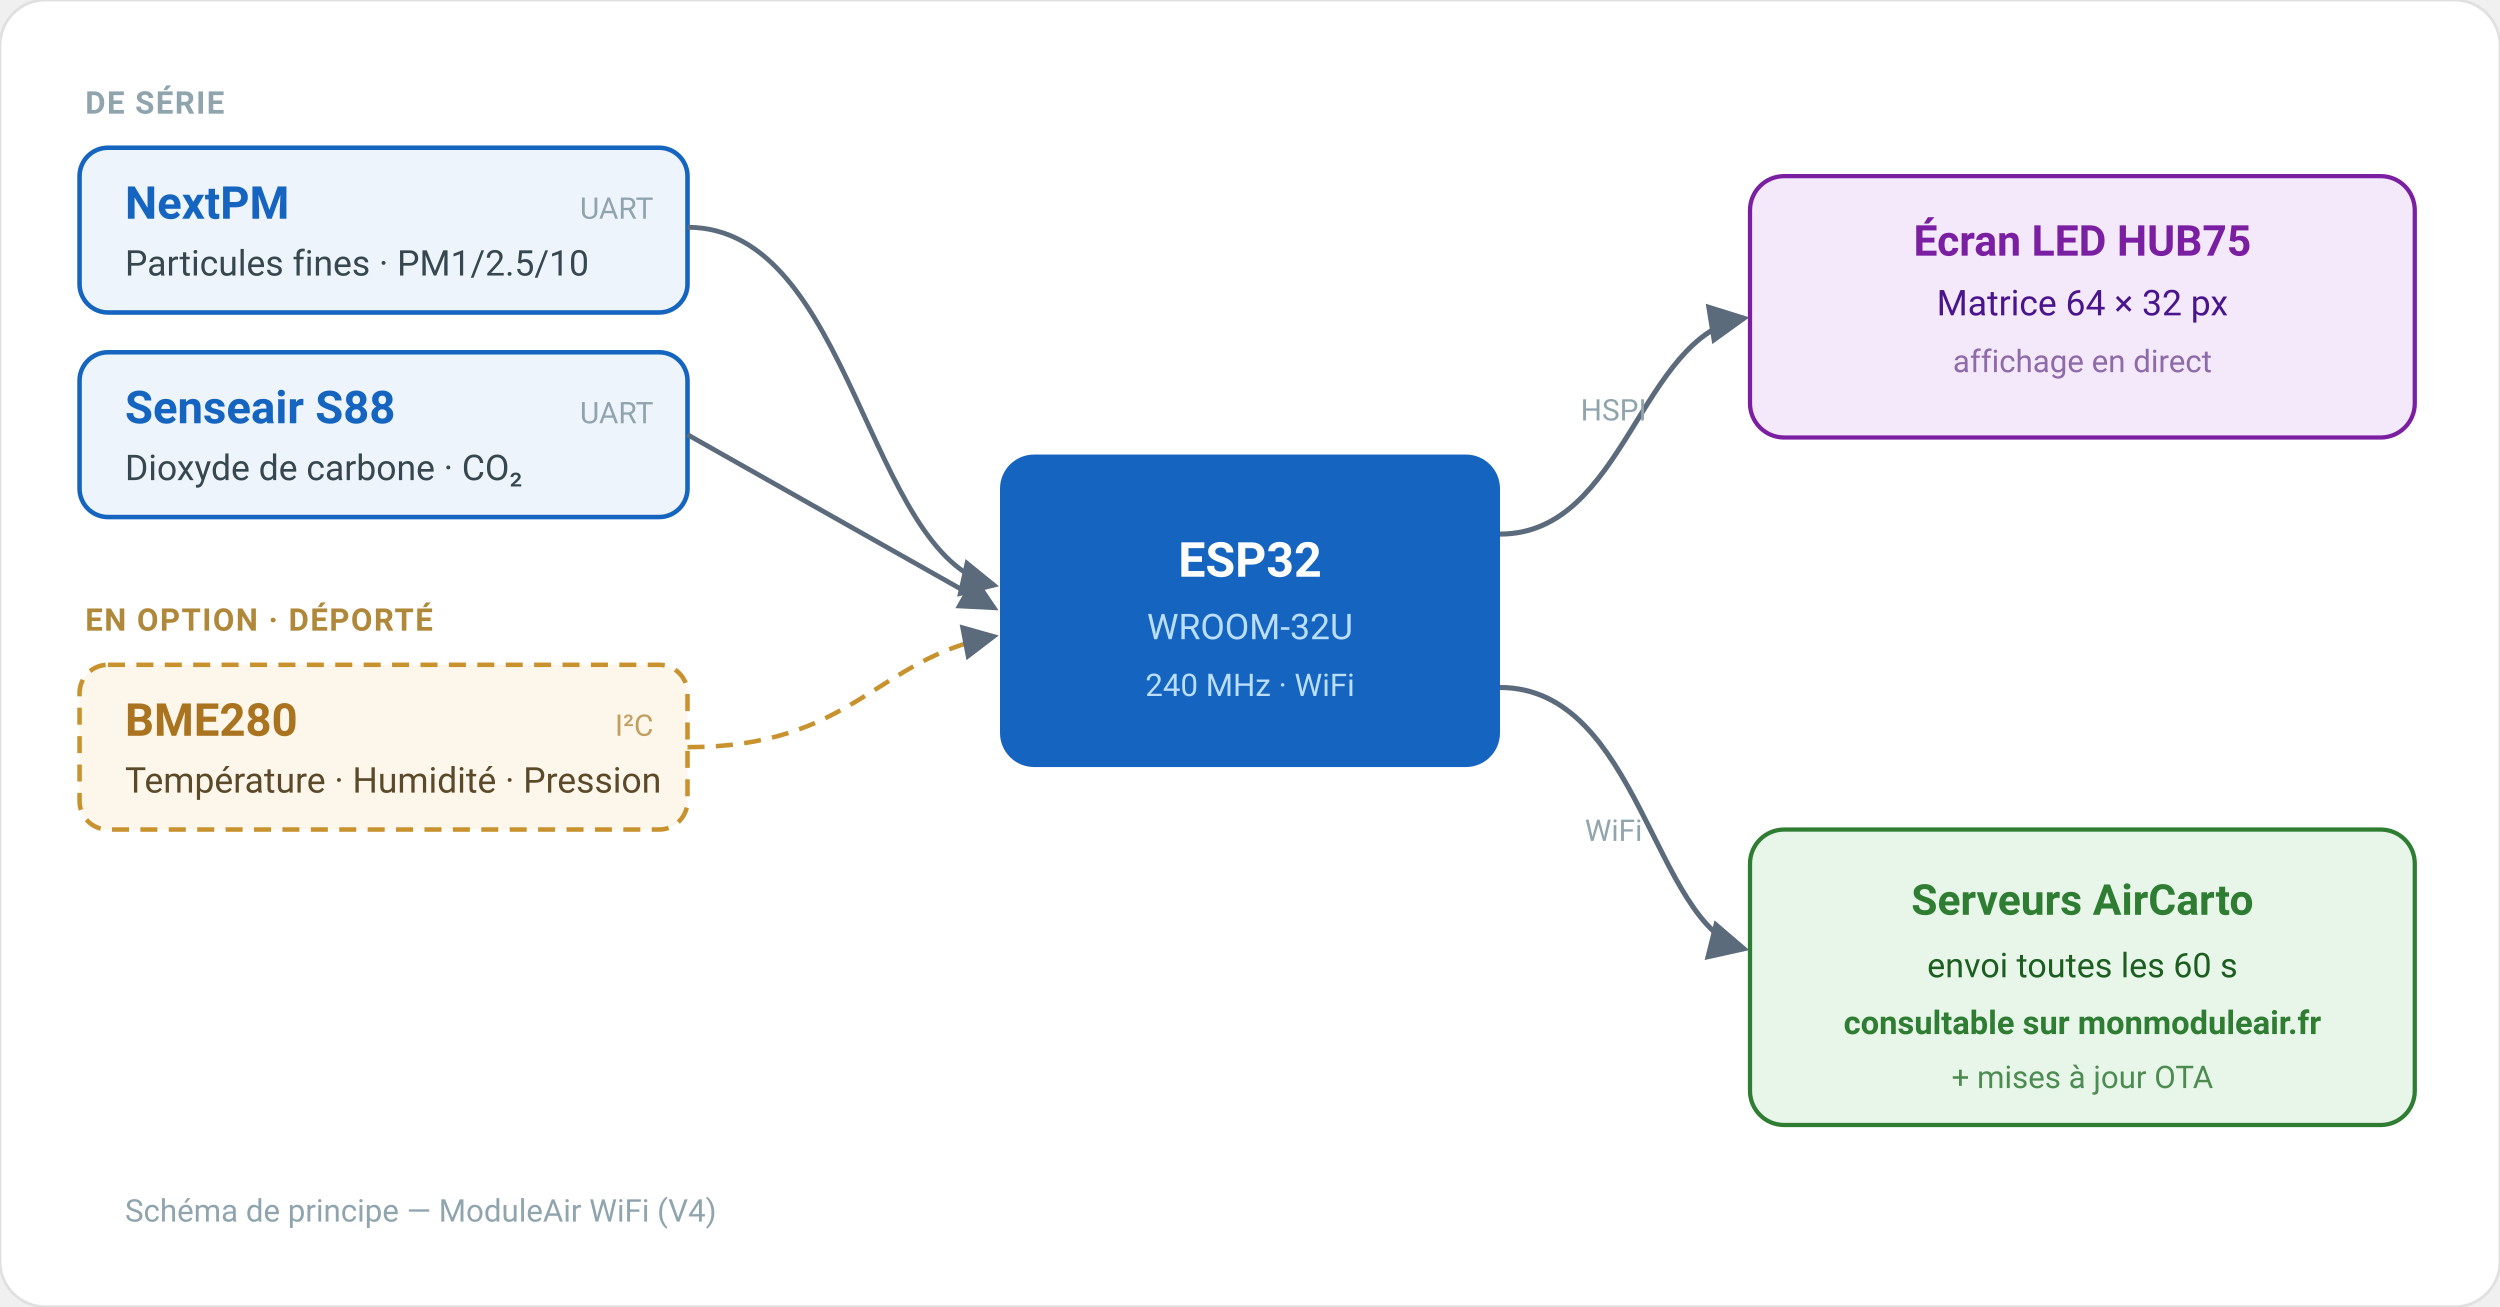
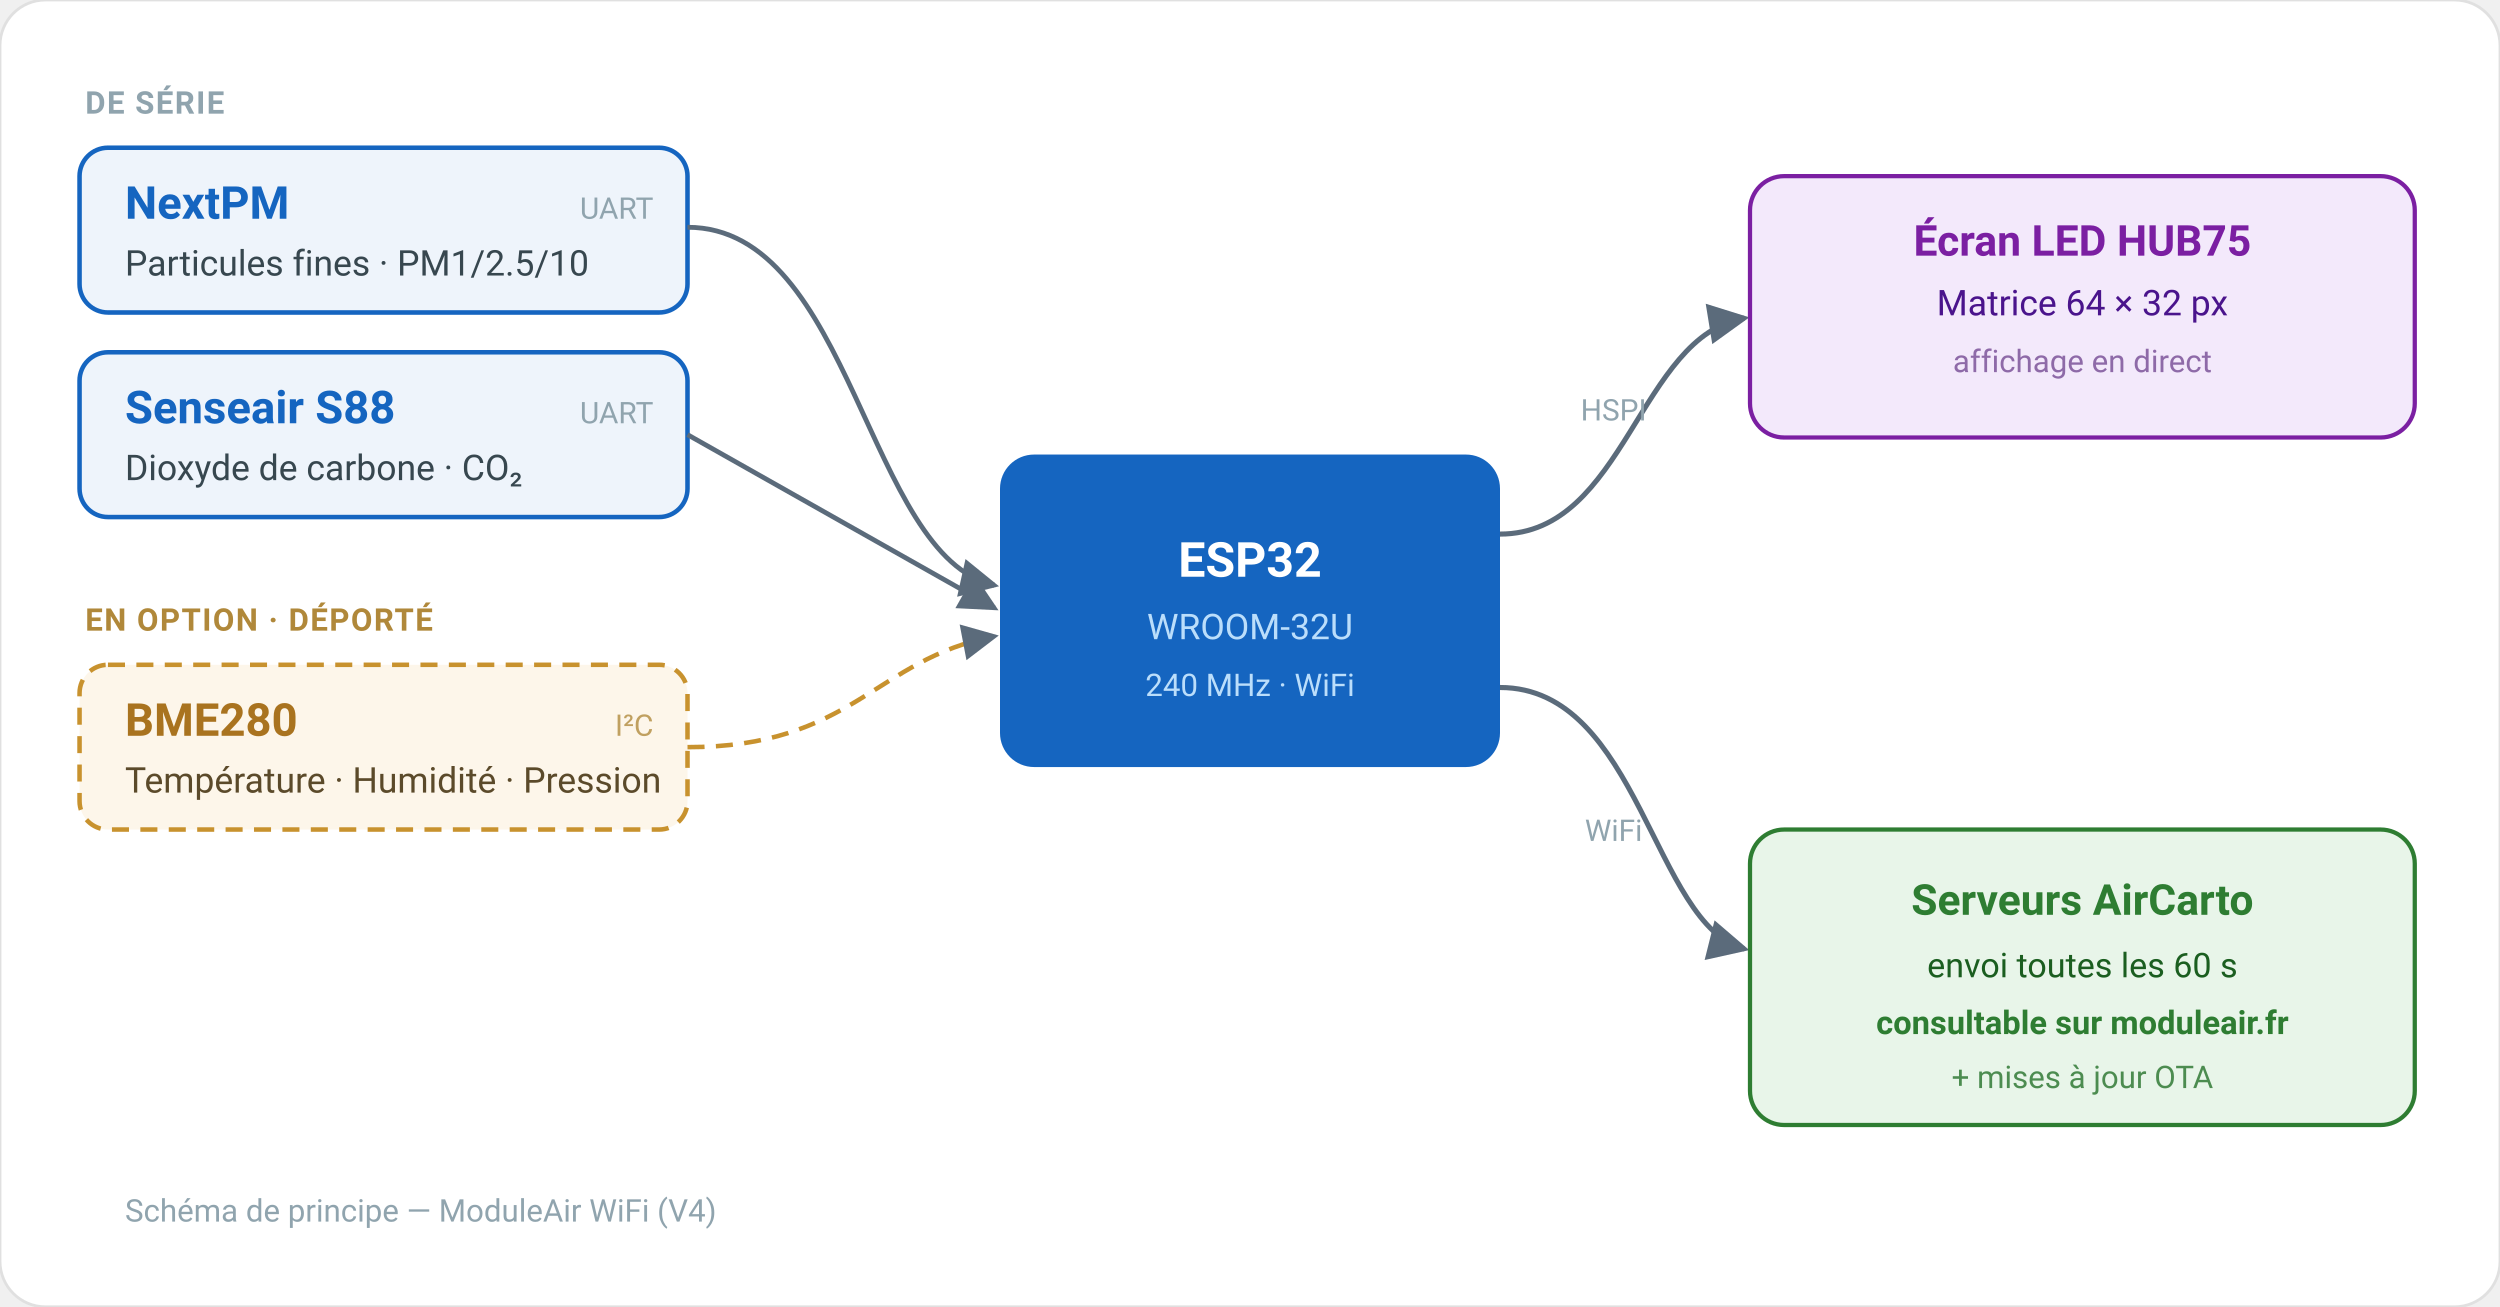
<svg xmlns="http://www.w3.org/2000/svg" viewBox="0 0 880 460" font-family="system-ui,Segoe UI,Roboto,sans-serif">
  <rect x="0" y="0" width="880" height="460" rx="16" fill="#ffffff" stroke="#e0e0e0" stroke-width="1" />
  <defs>
    <marker id="arrow" markerWidth="9" markerHeight="9" refX="7" refY="4" orient="auto">
      <path d="M0,0 L8,4 L0,8 Z" fill="#5b6b7b" />
    </marker>
  </defs>
  <text x="30" y="40" font-size="11" font-weight="700" fill="#90a4ae" letter-spacing="0.5">DE SÉRIE</text>
  <rect x="28" y="52" width="214" height="58" rx="10" fill="#eef4fb" stroke="#1565c0" stroke-width="1.6" />
  <text x="44" y="77" font-size="16" font-weight="700" fill="#1565c0">NextPM</text>
  <text x="44" y="97" font-size="12.5" fill="#37474f">Particules fines · PM1/2.5/10</text>
  <text x="230" y="77" font-size="10.5" fill="#90a4ae" text-anchor="end">UART</text>
  <rect x="28" y="124" width="214" height="58" rx="10" fill="#eef4fb" stroke="#1565c0" stroke-width="1.6" />
  <text x="44" y="149" font-size="16" font-weight="700" fill="#1565c0">Senseair S88</text>
  <text x="44" y="169" font-size="12.5" fill="#37474f">Dioxyde de carbone · CO₂</text>
  <text x="230" y="149" font-size="10.5" fill="#90a4ae" text-anchor="end">UART</text>
  <text x="30" y="222" font-size="11" font-weight="700" fill="#b0883a" letter-spacing="0.5">EN OPTION · DÉPORTÉ</text>
  <rect x="28" y="234" width="214" height="58" rx="10" fill="#fdf6ea" stroke="#c8922e" stroke-width="1.6" stroke-dasharray="6 4" />
  <text x="44" y="259" font-size="16" font-weight="700" fill="#a9731f">BME280</text>
  <text x="44" y="279" font-size="12.5" fill="#5b4a2a">Température · Humidité · Pression</text>
  <text x="230" y="259" font-size="10.5" fill="#c0a060" text-anchor="end">I²C</text>
  <path d="M242,80  C300,80 305,196 350,206" fill="none" stroke="#5b6b7b" stroke-width="1.7" marker-end="url(#arrow)" />
  <path d="M242,153 L350,214" fill="none" stroke="#5b6b7b" stroke-width="1.7" marker-end="url(#arrow)" />
  <path d="M242,263 C300,263 308,232 350,224" fill="none" stroke="#c8922e" stroke-width="1.6" stroke-dasharray="6 4" marker-end="url(#arrow)" />
  <rect x="352" y="160" width="176" height="110" rx="12" fill="#1565c0" />
  <text x="440" y="203" font-size="17" font-weight="700" fill="#ffffff" text-anchor="middle">ESP32</text>
  <text x="440" y="225" font-size="12.5" fill="#bbdefb" text-anchor="middle">WROOM-32U</text>
  <text x="440" y="245" font-size="11" fill="#bbdefb" text-anchor="middle">240 MHz · WiFi</text>
  <path d="M528,188 C572,188 577,118 614,112" fill="none" stroke="#5b6b7b" stroke-width="1.8" marker-end="url(#arrow)" />
  <text x="568" y="148" font-size="10.5" fill="#90a4ae" text-anchor="middle">HSPI</text>
  <path d="M528,242 C577,242 582,326 614,334" fill="none" stroke="#5b6b7b" stroke-width="1.8" marker-end="url(#arrow)" />
  <text x="568" y="296" font-size="10.5" fill="#90a4ae" text-anchor="middle">WiFi</text>
  <rect x="616" y="62" width="234" height="92" rx="12" fill="#f3e9fb" stroke="#7b1fa2" stroke-width="1.5" />
  <text x="733" y="90" font-size="15" font-weight="700" fill="#7b1fa2" text-anchor="middle">Écran LED HUB75</text>
  <text x="733" y="111" font-size="12.5" fill="#4a148c" text-anchor="middle">Matrice 64 × 32 px</text>
  <text x="733" y="131" font-size="11" fill="#8e6aa8" text-anchor="middle">affichage en direct</text>
  <rect x="616" y="292" width="234" height="104" rx="12" fill="#e8f5e9" stroke="#2e7d32" stroke-width="1.5" />
  <text x="733" y="322" font-size="15" font-weight="700" fill="#2e7d32" text-anchor="middle">Serveurs AirCarto</text>
  <text x="733" y="344" font-size="12" fill="#1b5e20" text-anchor="middle">envoi toutes les 60 s</text>
-   <text x="733" y="364" font-size="11.5" fill="#2e7d32" text-anchor="middle" font-weight="600">consultable sur monmoduleair.fr</text>
+   <text x="733" y="364" font-size="11.5" fill="#2e7d32" text-anchor="middle" font-weight="600">consultable sur moduleair.fr</text>
  <text x="733" y="383" font-size="11" fill="#4c8c50" text-anchor="middle">+ mises à jour OTA</text>
  <text x="44" y="430" font-size="11" fill="#90a4ae">Schéma de principe — ModuleAir WiFi (V4)</text>
</svg>
